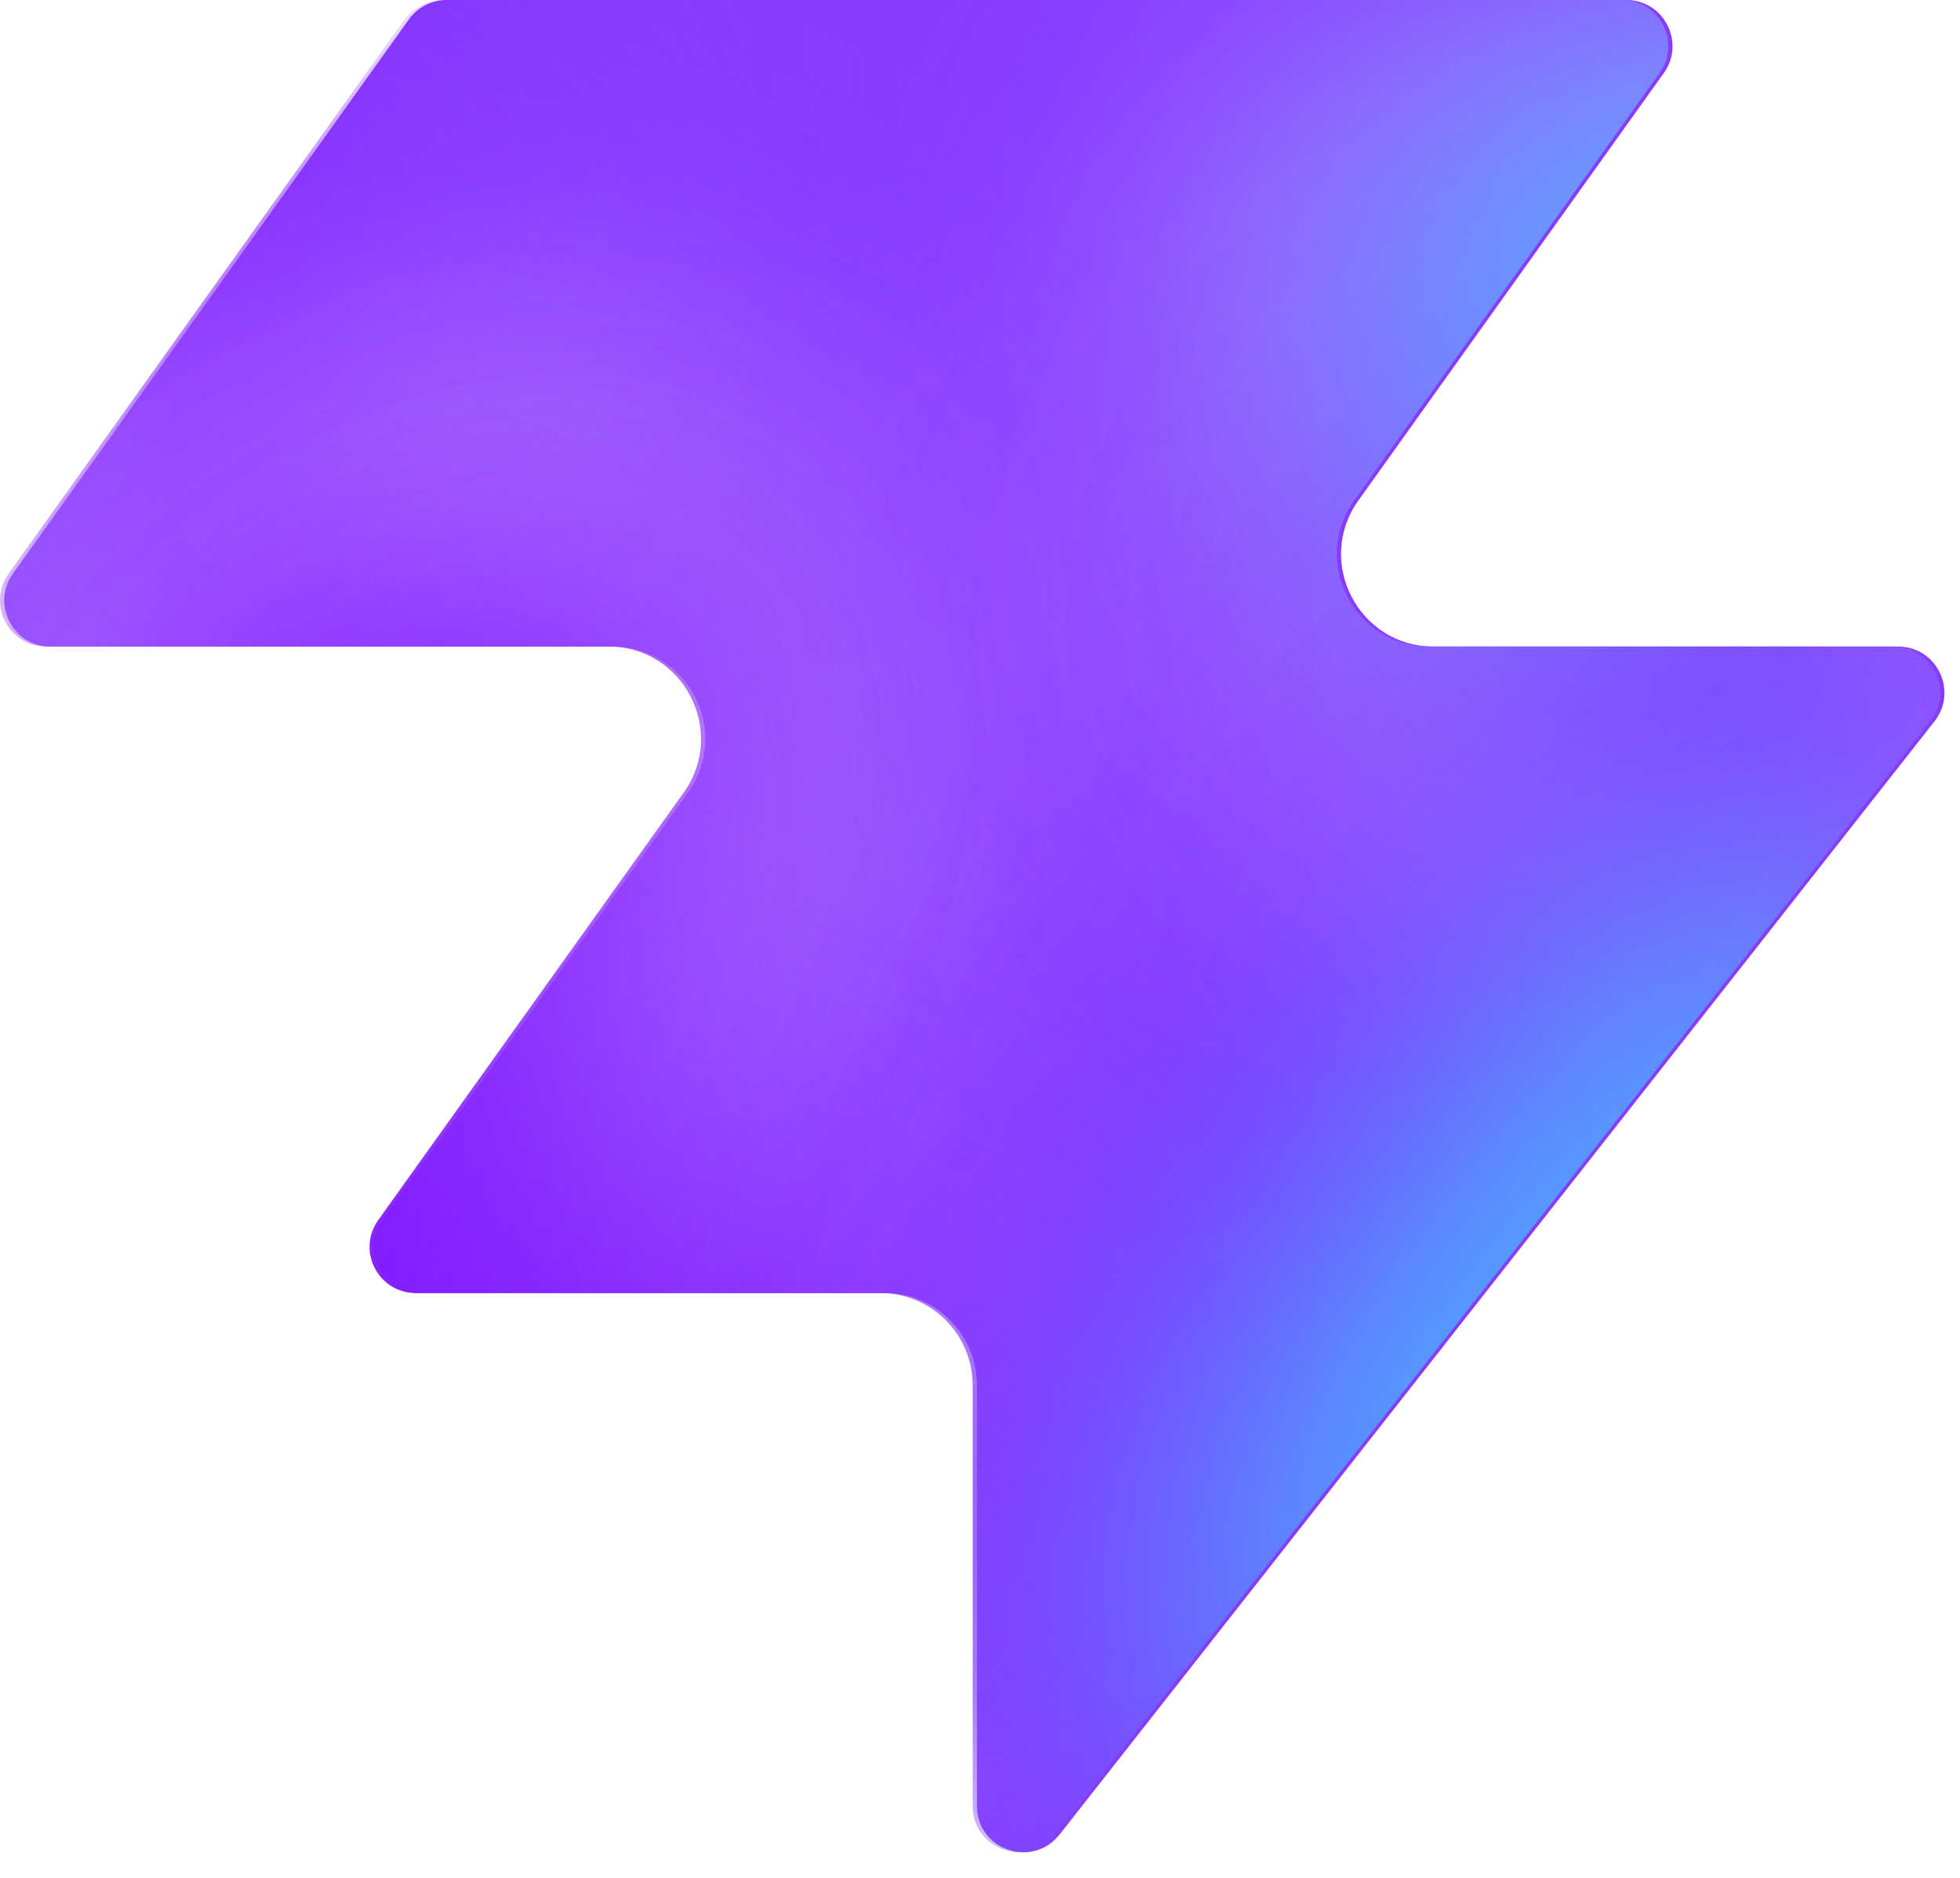
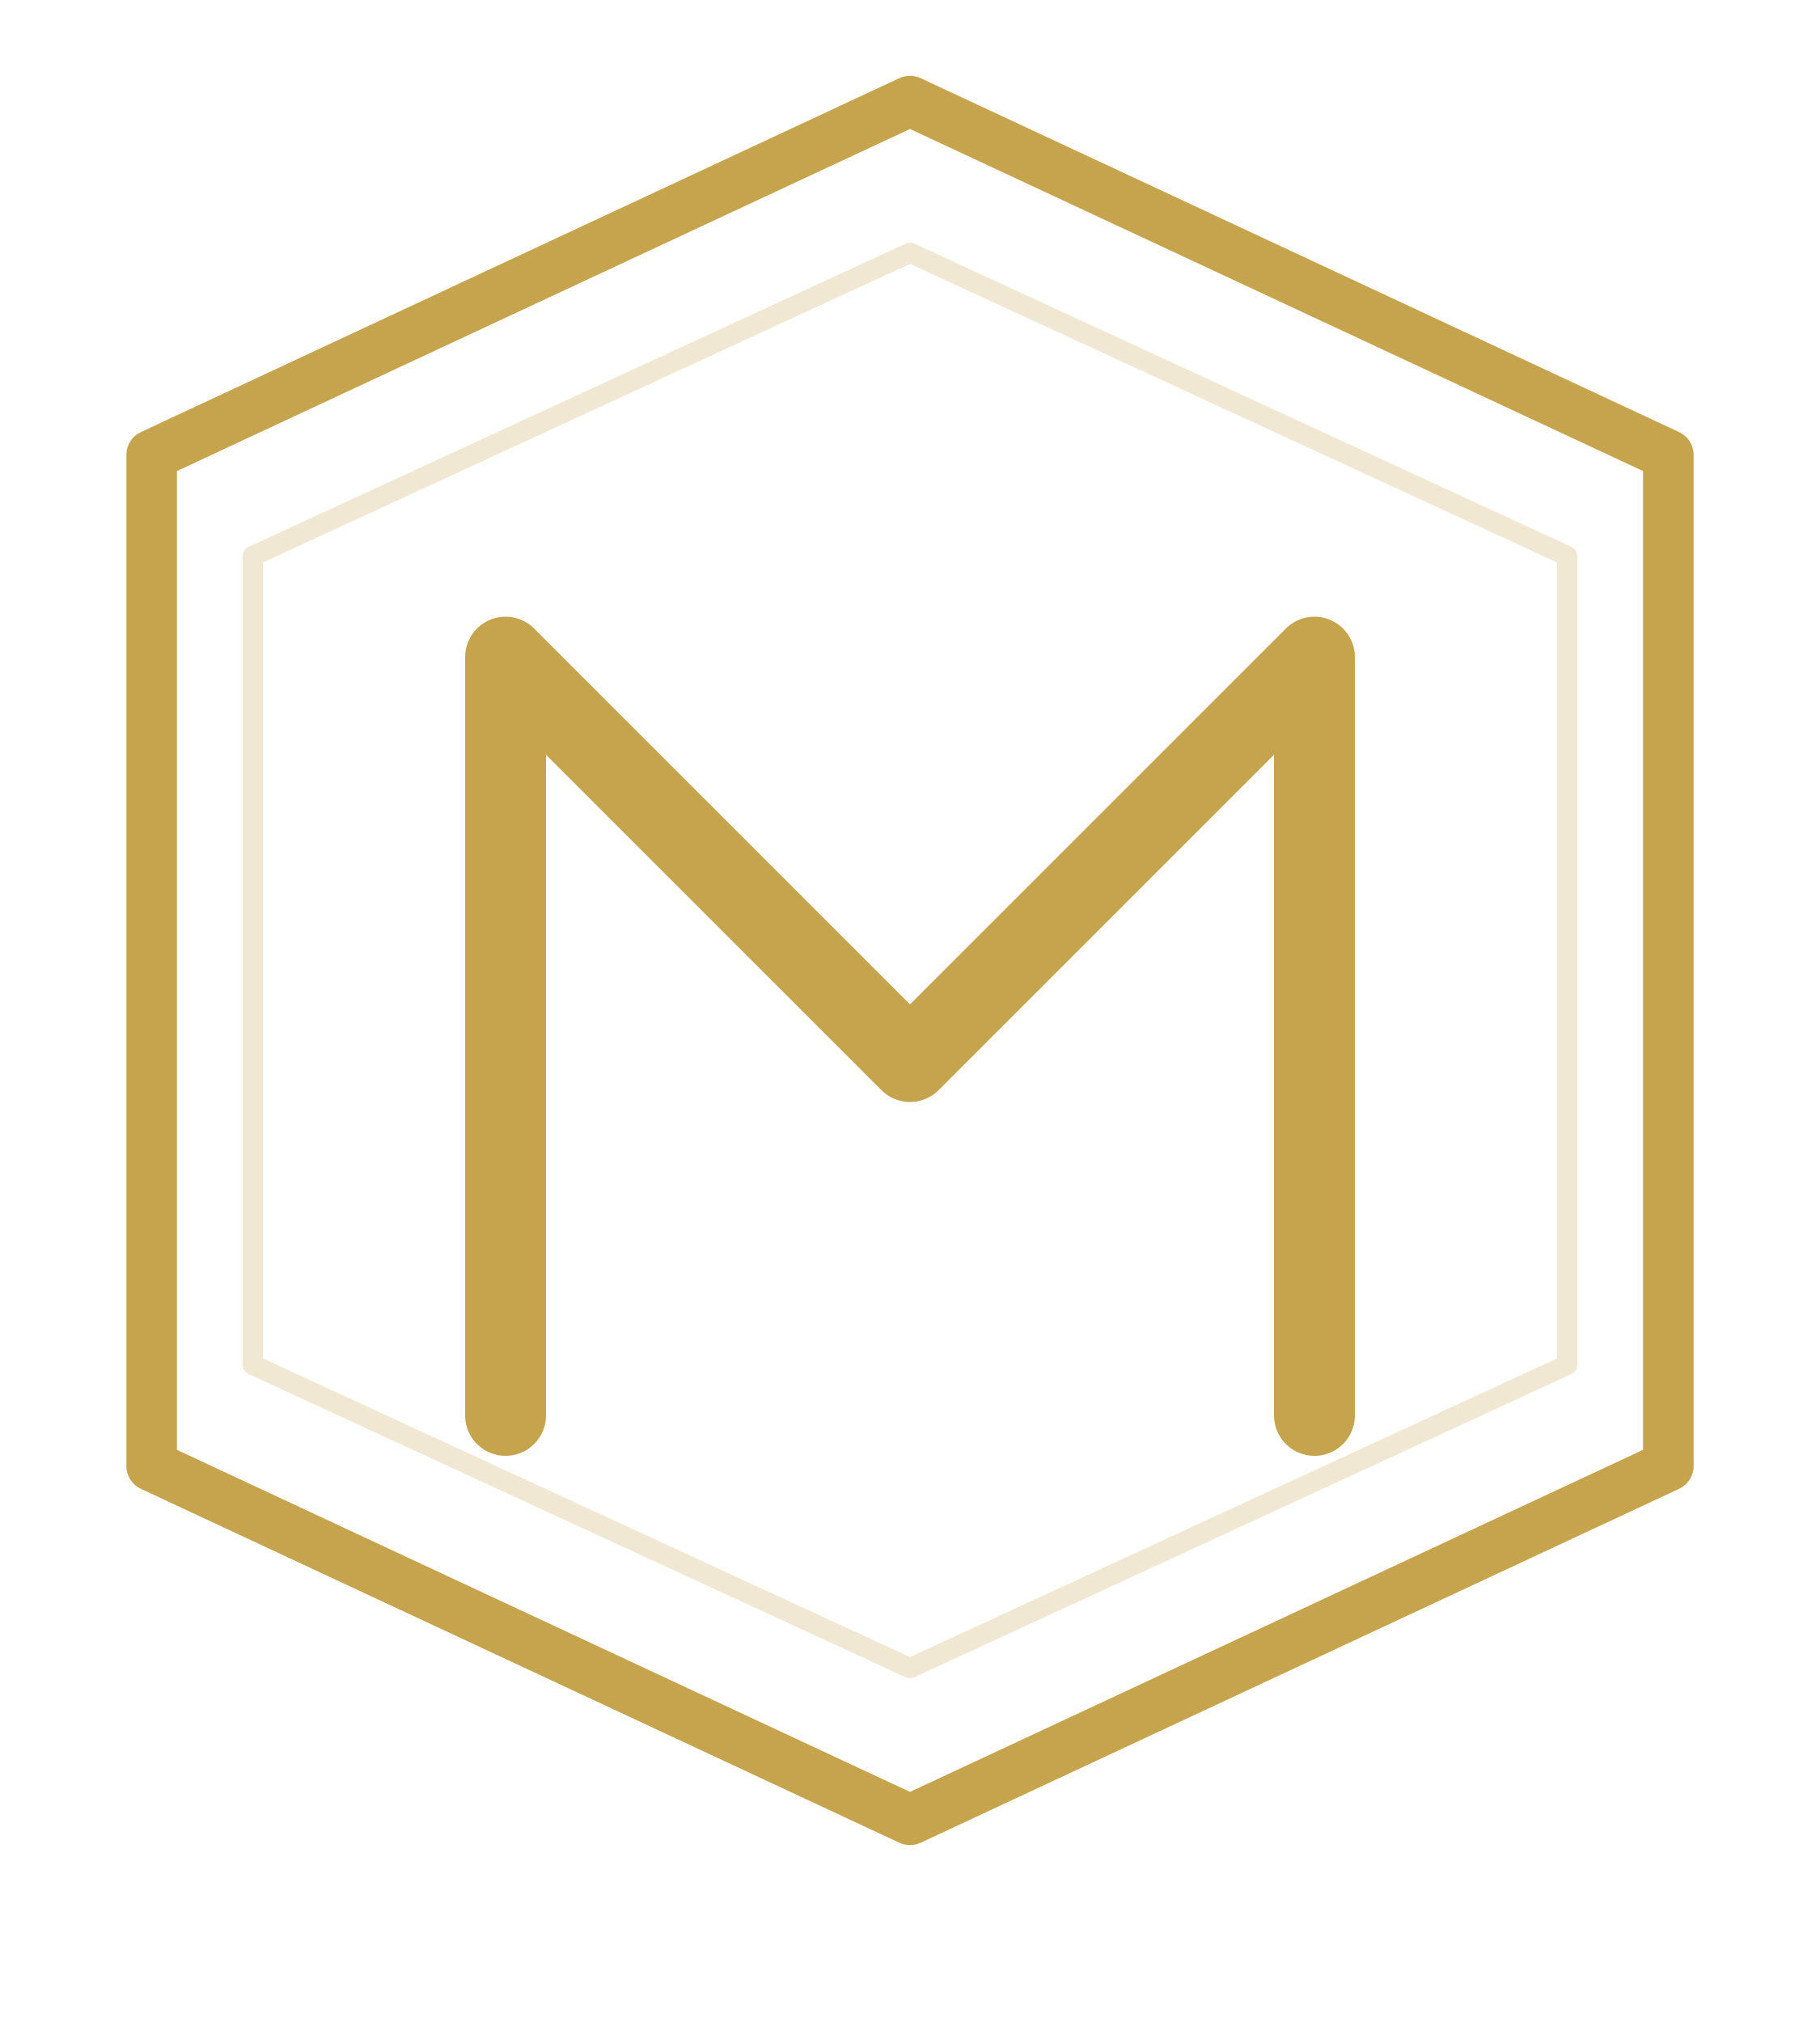
- <svg xmlns="http://www.w3.org/2000/svg" width="48" height="46" fill="none" viewBox="0 0 48 46">
-   <path fill="#863bff" d="M25.946 44.938c-.664.845-2.021.375-2.021-.698V33.937a2.26 2.26 0 0 0-2.262-2.262H10.287c-.92 0-1.456-1.04-.92-1.788l7.48-10.471c1.07-1.497 0-3.578-1.842-3.578H1.237c-.92 0-1.456-1.04-.92-1.788L10.013.474c.214-.297.556-.474.92-.474h28.894c.92 0 1.456 1.04.92 1.788l-7.48 10.471c-1.07 1.498 0 3.579 1.842 3.579h11.377c.943 0 1.473 1.088.89 1.83L25.947 44.94z" style="fill:#863bff;fill:color(display-p3 .525 .23 1);fill-opacity:1" />
-   <mask id="a" width="48" height="46" x="0" y="0" maskUnits="userSpaceOnUse" style="mask-type:alpha">
-     <path fill="#000" d="M25.842 44.938c-.664.844-2.021.375-2.021-.698V33.937a2.26 2.26 0 0 0-2.262-2.262H10.183c-.92 0-1.456-1.04-.92-1.788l7.48-10.471c1.07-1.498 0-3.579-1.842-3.579H1.133c-.92 0-1.456-1.04-.92-1.787L9.91.473c.214-.297.556-.474.92-.474h28.894c.92 0 1.456 1.04.92 1.788l-7.48 10.471c-1.07 1.498 0 3.578 1.842 3.578h11.377c.943 0 1.473 1.088.89 1.832L25.843 44.94z" style="fill:#000;fill-opacity:1" />
-   </mask>
-   <g mask="url(#a)">
-     <g filter="url(#b)">
-       <ellipse cx="5.508" cy="14.704" fill="#ede6ff" rx="5.508" ry="14.704" style="fill:#ede6ff;fill:color(display-p3 .927 .903 1);fill-opacity:1" transform="matrix(.00324 1 1 -.00324 -4.47 31.516)" />
-     </g>
-     <g filter="url(#c)">
-       <ellipse cx="10.399" cy="29.851" fill="#ede6ff" rx="10.399" ry="29.851" style="fill:#ede6ff;fill:color(display-p3 .927 .903 1);fill-opacity:1" transform="matrix(.00324 1 1 -.00324 -39.328 7.883)" />
-     </g>
-     <g filter="url(#d)">
-       <ellipse cx="5.508" cy="30.487" fill="#7e14ff" rx="5.508" ry="30.487" style="fill:#7e14ff;fill:color(display-p3 .492 .077 1);fill-opacity:1" transform="rotate(89.814 -25.913 -14.639)scale(1 -1)" />
-     </g>
-     <g filter="url(#e)">
-       <ellipse cx="5.508" cy="30.599" fill="#7e14ff" rx="5.508" ry="30.599" style="fill:#7e14ff;fill:color(display-p3 .492 .077 1);fill-opacity:1" transform="rotate(89.814 -32.644 -3.334)scale(1 -1)" />
-     </g>
-     <g filter="url(#f)">
-       <ellipse cx="5.508" cy="30.599" fill="#7e14ff" rx="5.508" ry="30.599" style="fill:#7e14ff;fill:color(display-p3 .492 .077 1);fill-opacity:1" transform="matrix(.00324 1 1 -.00324 -34.34 30.47)" />
-     </g>
-     <g filter="url(#g)">
-       <ellipse cx="14.072" cy="22.078" fill="#ede6ff" rx="14.072" ry="22.078" style="fill:#ede6ff;fill:color(display-p3 .927 .903 1);fill-opacity:1" transform="rotate(93.35 24.506 48.493)scale(-1 1)" />
-     </g>
-     <g filter="url(#h)">
-       <ellipse cx="3.47" cy="21.501" fill="#7e14ff" rx="3.47" ry="21.501" style="fill:#7e14ff;fill:color(display-p3 .492 .077 1);fill-opacity:1" transform="rotate(89.009 28.708 47.59)scale(-1 1)" />
-     </g>
-     <g filter="url(#i)">
-       <ellipse cx="3.47" cy="21.501" fill="#7e14ff" rx="3.47" ry="21.501" style="fill:#7e14ff;fill:color(display-p3 .492 .077 1);fill-opacity:1" transform="rotate(89.009 28.708 47.59)scale(-1 1)" />
-     </g>
-     <g filter="url(#j)">
-       <ellipse cx=".387" cy="8.972" fill="#7e14ff" rx="4.407" ry="29.108" style="fill:#7e14ff;fill:color(display-p3 .492 .077 1);fill-opacity:1" transform="rotate(39.51 .387 8.972)" />
-     </g>
-     <g filter="url(#k)">
-       <ellipse cx="47.523" cy="-6.092" fill="#7e14ff" rx="4.407" ry="29.108" style="fill:#7e14ff;fill:color(display-p3 .492 .077 1);fill-opacity:1" transform="rotate(37.892 47.523 -6.092)" />
-     </g>
-     <g filter="url(#l)">
-       <ellipse cx="41.412" cy="6.333" fill="#47bfff" rx="5.971" ry="9.665" style="fill:#47bfff;fill:color(display-p3 .28 .748 1);fill-opacity:1" transform="rotate(37.892 41.412 6.333)" />
-     </g>
-     <g filter="url(#m)">
-       <ellipse cx="-1.879" cy="38.332" fill="#7e14ff" rx="4.407" ry="29.108" style="fill:#7e14ff;fill:color(display-p3 .492 .077 1);fill-opacity:1" transform="rotate(37.892 -1.88 38.332)" />
-     </g>
-     <g filter="url(#n)">
-       <ellipse cx="-1.879" cy="38.332" fill="#7e14ff" rx="4.407" ry="29.108" style="fill:#7e14ff;fill:color(display-p3 .492 .077 1);fill-opacity:1" transform="rotate(37.892 -1.88 38.332)" />
-     </g>
-     <g filter="url(#o)">
-       <ellipse cx="35.651" cy="29.907" fill="#7e14ff" rx="4.407" ry="29.108" style="fill:#7e14ff;fill:color(display-p3 .492 .077 1);fill-opacity:1" transform="rotate(37.892 35.651 29.907)" />
-     </g>
-     <g filter="url(#p)">
-       <ellipse cx="38.418" cy="32.4" fill="#47bfff" rx="5.971" ry="15.297" style="fill:#47bfff;fill:color(display-p3 .28 .748 1);fill-opacity:1" transform="rotate(37.892 38.418 32.4)" />
-     </g>
-   </g>
-   <defs>
-     <filter id="b" width="60.045" height="41.654" x="-19.77" y="16.149" color-interpolation-filters="sRGB" filterUnits="userSpaceOnUse">
-       <feFlood flood-opacity="0" result="BackgroundImageFix" />
-       <feBlend in="SourceGraphic" in2="BackgroundImageFix" result="shape" />
-       <feGaussianBlur result="effect1_foregroundBlur_2002_17158" stdDeviation="7.659" />
-     </filter>
-     <filter id="c" width="90.34" height="51.437" x="-54.613" y="-7.533" color-interpolation-filters="sRGB" filterUnits="userSpaceOnUse">
-       <feFlood flood-opacity="0" result="BackgroundImageFix" />
-       <feBlend in="SourceGraphic" in2="BackgroundImageFix" result="shape" />
-       <feGaussianBlur result="effect1_foregroundBlur_2002_17158" stdDeviation="7.659" />
-     </filter>
-     <filter id="d" width="79.355" height="29.4" x="-49.64" y="2.03" color-interpolation-filters="sRGB" filterUnits="userSpaceOnUse">
-       <feFlood flood-opacity="0" result="BackgroundImageFix" />
-       <feBlend in="SourceGraphic" in2="BackgroundImageFix" result="shape" />
-       <feGaussianBlur result="effect1_foregroundBlur_2002_17158" stdDeviation="4.596" />
-     </filter>
-     <filter id="e" width="79.579" height="29.4" x="-45.045" y="20.029" color-interpolation-filters="sRGB" filterUnits="userSpaceOnUse">
-       <feFlood flood-opacity="0" result="BackgroundImageFix" />
-       <feBlend in="SourceGraphic" in2="BackgroundImageFix" result="shape" />
-       <feGaussianBlur result="effect1_foregroundBlur_2002_17158" stdDeviation="4.596" />
-     </filter>
-     <filter id="f" width="79.579" height="29.4" x="-43.513" y="21.178" color-interpolation-filters="sRGB" filterUnits="userSpaceOnUse">
-       <feFlood flood-opacity="0" result="BackgroundImageFix" />
-       <feBlend in="SourceGraphic" in2="BackgroundImageFix" result="shape" />
-       <feGaussianBlur result="effect1_foregroundBlur_2002_17158" stdDeviation="4.596" />
-     </filter>
-     <filter id="g" width="74.749" height="58.852" x="15.756" y="-17.901" color-interpolation-filters="sRGB" filterUnits="userSpaceOnUse">
-       <feFlood flood-opacity="0" result="BackgroundImageFix" />
-       <feBlend in="SourceGraphic" in2="BackgroundImageFix" result="shape" />
-       <feGaussianBlur result="effect1_foregroundBlur_2002_17158" stdDeviation="7.659" />
-     </filter>
-     <filter id="h" width="61.377" height="25.362" x="23.548" y="2.284" color-interpolation-filters="sRGB" filterUnits="userSpaceOnUse">
-       <feFlood flood-opacity="0" result="BackgroundImageFix" />
-       <feBlend in="SourceGraphic" in2="BackgroundImageFix" result="shape" />
-       <feGaussianBlur result="effect1_foregroundBlur_2002_17158" stdDeviation="4.596" />
-     </filter>
-     <filter id="i" width="61.377" height="25.362" x="23.548" y="2.284" color-interpolation-filters="sRGB" filterUnits="userSpaceOnUse">
-       <feFlood flood-opacity="0" result="BackgroundImageFix" />
-       <feBlend in="SourceGraphic" in2="BackgroundImageFix" result="shape" />
-       <feGaussianBlur result="effect1_foregroundBlur_2002_17158" stdDeviation="4.596" />
-     </filter>
-     <filter id="j" width="56.045" height="63.649" x="-27.636" y="-22.853" color-interpolation-filters="sRGB" filterUnits="userSpaceOnUse">
-       <feFlood flood-opacity="0" result="BackgroundImageFix" />
-       <feBlend in="SourceGraphic" in2="BackgroundImageFix" result="shape" />
-       <feGaussianBlur result="effect1_foregroundBlur_2002_17158" stdDeviation="4.596" />
-     </filter>
-     <filter id="k" width="54.814" height="64.646" x="20.116" y="-38.415" color-interpolation-filters="sRGB" filterUnits="userSpaceOnUse">
-       <feFlood flood-opacity="0" result="BackgroundImageFix" />
-       <feBlend in="SourceGraphic" in2="BackgroundImageFix" result="shape" />
-       <feGaussianBlur result="effect1_foregroundBlur_2002_17158" stdDeviation="4.596" />
-     </filter>
-     <filter id="l" width="33.541" height="35.313" x="24.641" y="-11.323" color-interpolation-filters="sRGB" filterUnits="userSpaceOnUse">
-       <feFlood flood-opacity="0" result="BackgroundImageFix" />
-       <feBlend in="SourceGraphic" in2="BackgroundImageFix" result="shape" />
-       <feGaussianBlur result="effect1_foregroundBlur_2002_17158" stdDeviation="4.596" />
-     </filter>
-     <filter id="m" width="54.814" height="64.646" x="-29.286" y="6.009" color-interpolation-filters="sRGB" filterUnits="userSpaceOnUse">
-       <feFlood flood-opacity="0" result="BackgroundImageFix" />
-       <feBlend in="SourceGraphic" in2="BackgroundImageFix" result="shape" />
-       <feGaussianBlur result="effect1_foregroundBlur_2002_17158" stdDeviation="4.596" />
-     </filter>
-     <filter id="n" width="54.814" height="64.646" x="-29.286" y="6.009" color-interpolation-filters="sRGB" filterUnits="userSpaceOnUse">
-       <feFlood flood-opacity="0" result="BackgroundImageFix" />
-       <feBlend in="SourceGraphic" in2="BackgroundImageFix" result="shape" />
-       <feGaussianBlur result="effect1_foregroundBlur_2002_17158" stdDeviation="4.596" />
-     </filter>
-     <filter id="o" width="54.814" height="64.646" x="8.244" y="-2.416" color-interpolation-filters="sRGB" filterUnits="userSpaceOnUse">
-       <feFlood flood-opacity="0" result="BackgroundImageFix" />
-       <feBlend in="SourceGraphic" in2="BackgroundImageFix" result="shape" />
-       <feGaussianBlur result="effect1_foregroundBlur_2002_17158" stdDeviation="4.596" />
-     </filter>
-     <filter id="p" width="39.409" height="43.623" x="18.713" y="10.588" color-interpolation-filters="sRGB" filterUnits="userSpaceOnUse">
-       <feFlood flood-opacity="0" result="BackgroundImageFix" />
-       <feBlend in="SourceGraphic" in2="BackgroundImageFix" result="shape" />
-       <feGaussianBlur result="effect1_foregroundBlur_2002_17158" stdDeviation="4.596" />
-     </filter>
-   </defs>
+ <svg xmlns="http://www.w3.org/2000/svg" viewBox="0 0 180 200" fill="none">
+   <polygon points="90,10 165,45 165,145 90,180 15,145 15,45" stroke="#C6A44E" stroke-width="5" fill="none" stroke-linejoin="round" />
+   <polygon points="90,25 155,55 155,135 90,165 25,135 25,55" stroke="#C6A44E" stroke-width="2" fill="none" stroke-linejoin="round" opacity="0.25" />
+   <path d="M50 140 L50 65 L90 105 L130 65 L130 140" stroke="#C6A44E" stroke-width="8" fill="none" stroke-linecap="round" stroke-linejoin="round" />
</svg>
